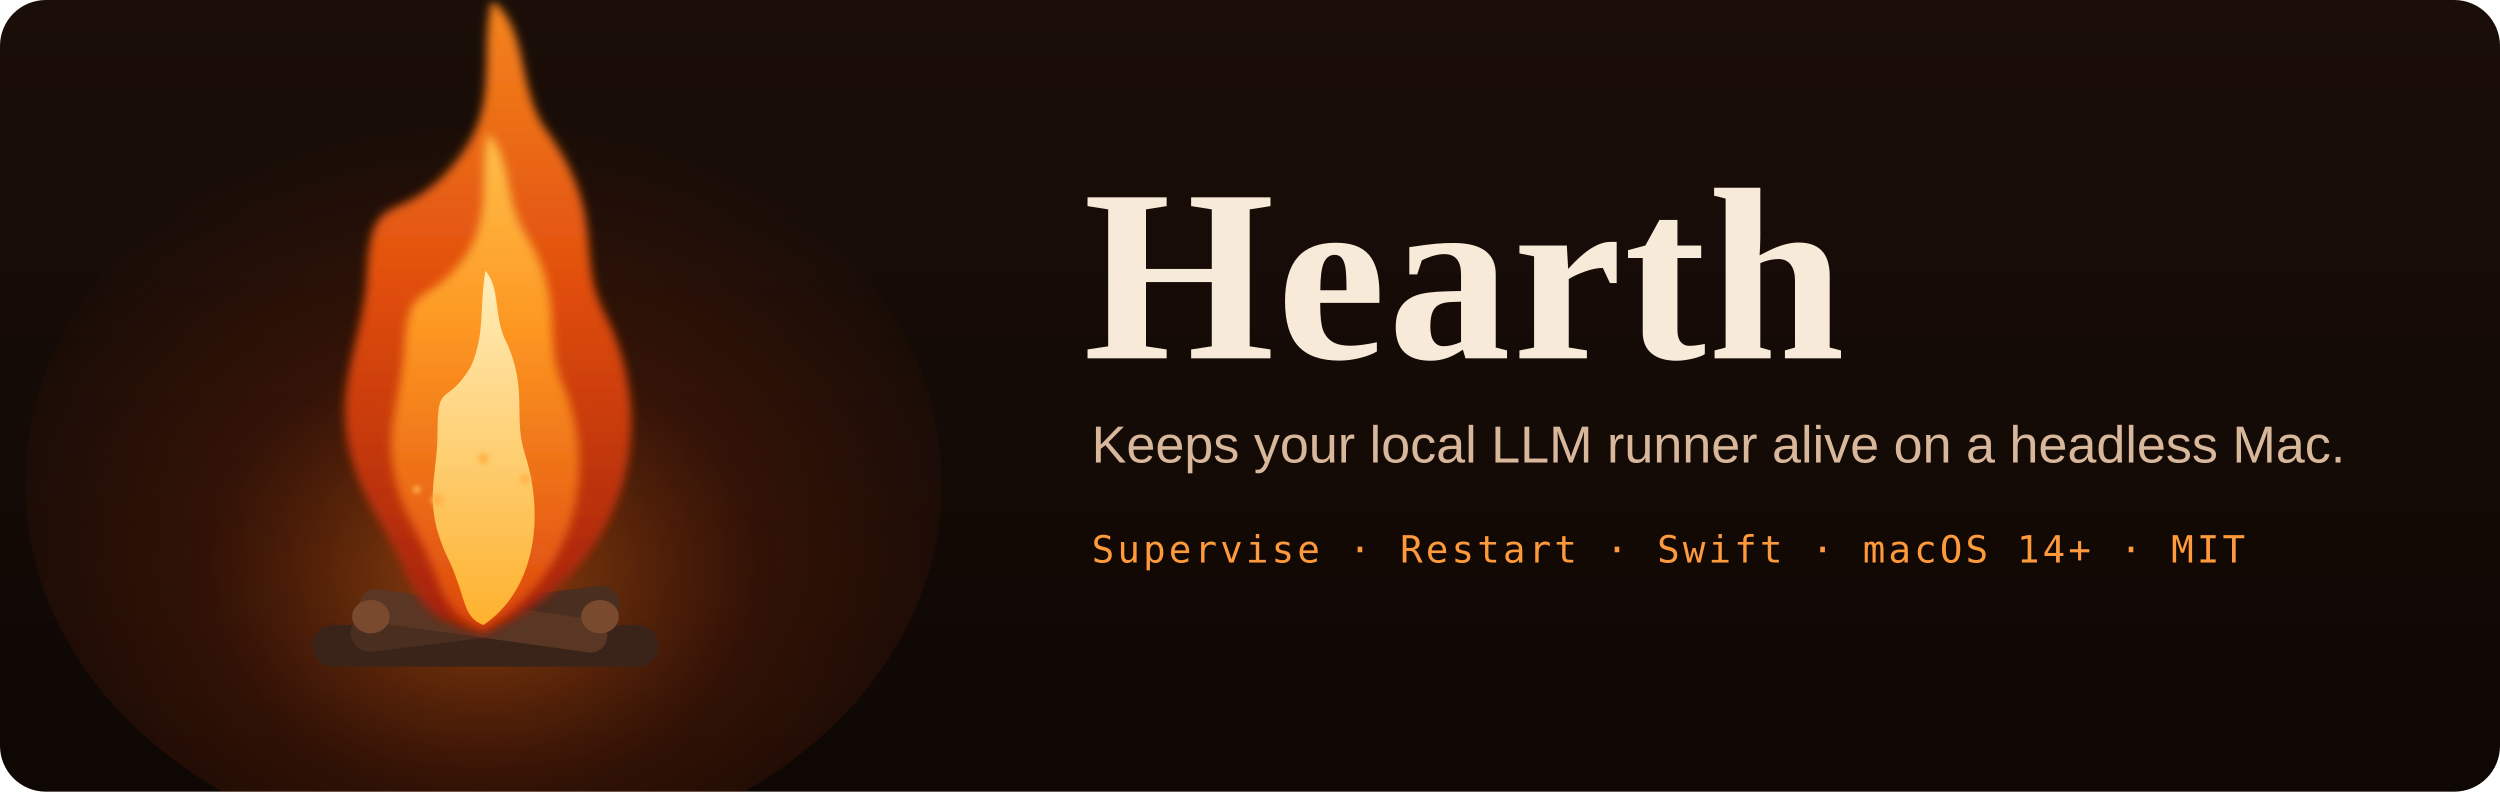
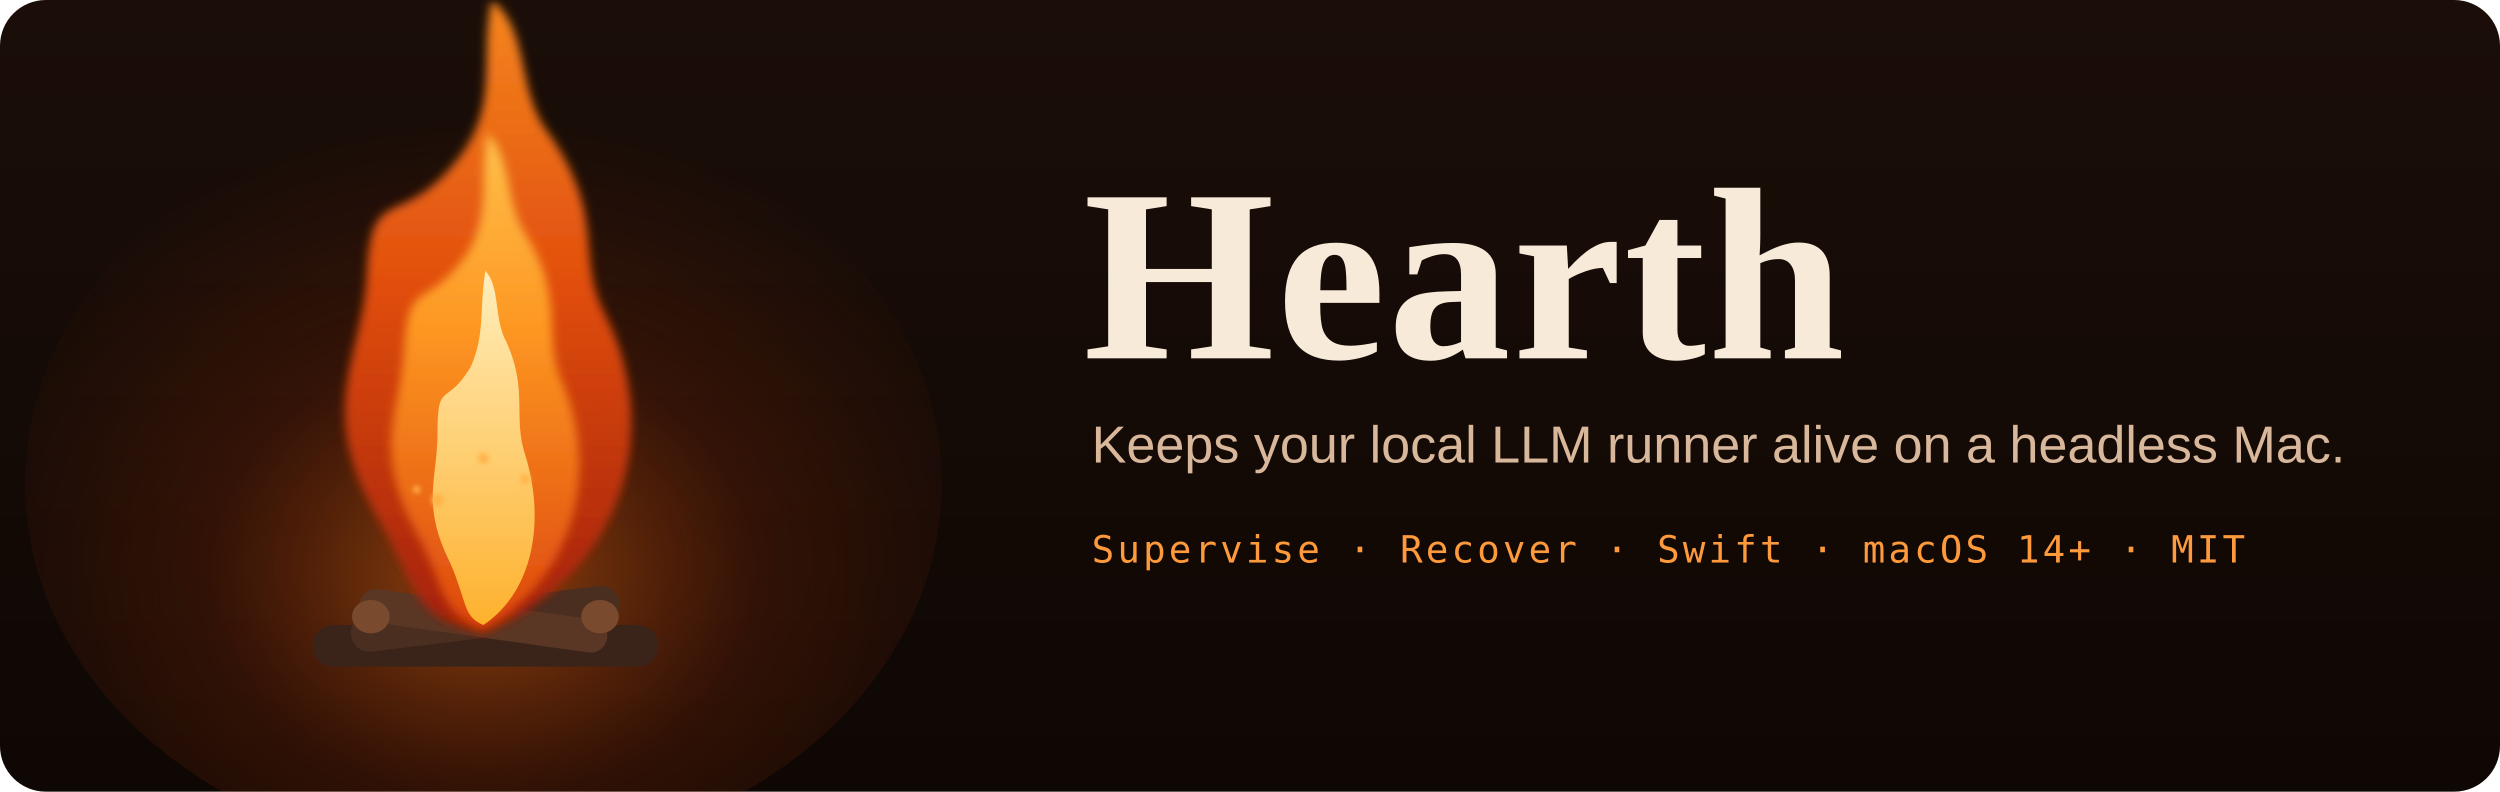
<svg xmlns="http://www.w3.org/2000/svg" viewBox="0 0 1200 380" width="1200" height="380" role="img" aria-labelledby="title desc">
  <defs>
    <linearGradient id="bg" x1="0" y1="0" x2="0" y2="1">
      <stop offset="0" stop-color="#1b0e08" />
      <stop offset="1" stop-color="#0e0704" />
    </linearGradient>
    <radialGradient id="glow" cx="0.5" cy="0.62" r="0.6">
      <stop offset="0" stop-color="#ff7a18" stop-opacity="0.55" />
      <stop offset="0.5" stop-color="#c43c0a" stop-opacity="0.18" />
      <stop offset="1" stop-color="#c43c0a" stop-opacity="0" />
    </radialGradient>
    <linearGradient id="flameOuter" x1="0" y1="1" x2="0" y2="0">
      <stop offset="0" stop-color="#a51f06" />
      <stop offset="0.55" stop-color="#e8500f" />
      <stop offset="1" stop-color="#ff8a1e" />
    </linearGradient>
    <linearGradient id="flameMid" x1="0" y1="1" x2="0" y2="0">
      <stop offset="0" stop-color="#e0490d" />
      <stop offset="0.6" stop-color="#ff9a22" />
      <stop offset="1" stop-color="#ffc44d" />
    </linearGradient>
    <linearGradient id="flameCore" x1="0" y1="1" x2="0" y2="0">
      <stop offset="0" stop-color="#ffb52e" />
      <stop offset="1" stop-color="#fff1c2" />
    </linearGradient>
    <filter id="soft" x="-40%" y="-40%" width="180%" height="180%">
      <feGaussianBlur stdDeviation="2.2" />
    </filter>
    <filter id="emberBlur" x="-60%" y="-60%" width="220%" height="220%">
      <feGaussianBlur stdDeviation="1.4" />
    </filter>
  </defs>
  <rect x="0" y="0" width="1200" height="380" rx="22" fill="url(#bg)" />
  <ellipse cx="232" cy="232" rx="220" ry="180" fill="url(#glow)">
    <animate attributeName="rx" values="220;236;220" dur="3.6s" repeatCount="indefinite" />
    <animate attributeName="opacity" values="0.85;1;0.85" dur="2.1s" repeatCount="indefinite" />
  </ellipse>
  <g>
    <rect x="150" y="300" width="166" height="20" rx="10" fill="#3a241a" />
    <rect x="168" y="288" width="130" height="18" rx="9" fill="#4a2e20" transform="rotate(-7 233 297)" />
    <rect x="172" y="290" width="120" height="16" rx="8" fill="#5a3724" transform="rotate(8 232 298)" />
    <ellipse cx="178" cy="296" rx="9" ry="8" fill="#7a4a2e" />
    <ellipse cx="288" cy="296" rx="9" ry="8" fill="#7a4a2e" />
  </g>
  <g transform="translate(232 300)">
    <path fill="url(#flameOuter)" filter="url(#soft)" opacity="0.96" d="M0,4 C70,-26 86,-96 58,-150 C44,-178 60,-196 30,-238 C16,-258 22,-286 4,-300          C-2,-272 8,-250 -12,-224 C-40,-188 -54,-214 -56,-168 C-58,-128 -82,-104 -50,-50          C-30,-16 -36,-4 0,4 Z">
      <animateTransform attributeName="transform" type="scale" additive="sum" values="1 1;1.03 1.07;0.99 0.96;1 1" dur="1.7s" repeatCount="indefinite" />
    </path>
    <path fill="url(#flameMid)" filter="url(#soft)" opacity="0.95" d="M0,2 C44,-22 56,-74 38,-116 C28,-138 40,-156 20,-188 C10,-204 14,-224 2,-236          C-2,-214 4,-198 -8,-178 C-28,-150 -36,-168 -38,-132 C-40,-102 -54,-84 -32,-44          C-18,-18 -22,-6 0,2 Z">
      <animateTransform attributeName="transform" type="scale" additive="sum" values="1 1;0.97 1.08;1.02 0.95;1 1" dur="1.25s" repeatCount="indefinite" />
    </path>
    <path fill="url(#flameCore)" opacity="0.96" d="M0,0 C24,-16 30,-50 20,-82 C14,-100 22,-114 10,-138 C5,-150 8,-162 1,-170          C-2,-152 1,-140 -6,-124 C-18,-104 -22,-118 -22,-92 C-22,-70 -30,-58 -16,-30          C-8,-12 -10,-4 0,0 Z">
      <animateTransform attributeName="transform" type="scale" additive="sum" values="1 1;1.04 1.1;0.98 0.97;1 1" dur="0.9s" repeatCount="indefinite" />
      <animate attributeName="opacity" values="0.86;1;0.86" dur="0.7s" repeatCount="indefinite" />
    </path>
  </g>
  <g fill="#ffb24a" filter="url(#emberBlur)">
    <circle cx="210" cy="240" r="3">
      <animate attributeName="cy" values="250;70" dur="3.2s" repeatCount="indefinite" />
      <animate attributeName="cx" values="210;196;218;206" dur="3.2s" repeatCount="indefinite" />
      <animate attributeName="opacity" values="0;1;1;0" dur="3.2s" repeatCount="indefinite" />
    </circle>
    <circle cx="252" cy="230" r="2.3">
      <animate attributeName="cy" values="248;60" dur="2.6s" begin="0.6s" repeatCount="indefinite" />
      <animate attributeName="cx" values="252;264;244;256" dur="2.6s" begin="0.6s" repeatCount="indefinite" />
      <animate attributeName="opacity" values="0;1;1;0" dur="2.6s" begin="0.6s" repeatCount="indefinite" />
    </circle>
    <circle cx="232" cy="220" r="2.6">
      <animate attributeName="cy" values="246;48" dur="3.8s" begin="1.2s" repeatCount="indefinite" />
      <animate attributeName="cx" values="232;222;244;232" dur="3.8s" begin="1.2s" repeatCount="indefinite" />
      <animate attributeName="opacity" values="0;1;1;0" dur="3.8s" begin="1.2s" repeatCount="indefinite" />
    </circle>
    <circle cx="200" cy="235" r="1.8">
      <animate attributeName="cy" values="244;90" dur="2.9s" begin="0.3s" repeatCount="indefinite" />
      <animate attributeName="opacity" values="0;1;1;0" dur="2.9s" begin="0.3s" repeatCount="indefinite" />
    </circle>
  </g>
  <g transform="translate(520 0)">
    <text x="0" y="172" font-family="Georgia, 'Iowan Old Style', 'Times New Roman', serif" font-size="118" font-weight="700" fill="#f7ead8" letter-spacing="1">Hearth</text>
    <text x="4" y="222" font-family="-apple-system, 'Helvetica Neue', Arial, sans-serif" font-size="25" fill="#d8b79b">Keeps your local LLM runner alive on a headless Mac.</text>
-     <text x="4" y="270" font-family="ui-monospace, 'SF Mono', Menlo, monospace" font-size="18" fill="#ff9a3c" letter-spacing="1.5">Supervise · Restart · Swift · macOS 14+ · MIT</text>
+     <text x="4" y="270" font-family="ui-monospace, 'SF Mono', Menlo, monospace" font-size="18" fill="#ff9a3c" letter-spacing="1.5">Supervise · Recover · Swift · macOS 14+ · MIT</text>
  </g>
</svg>
